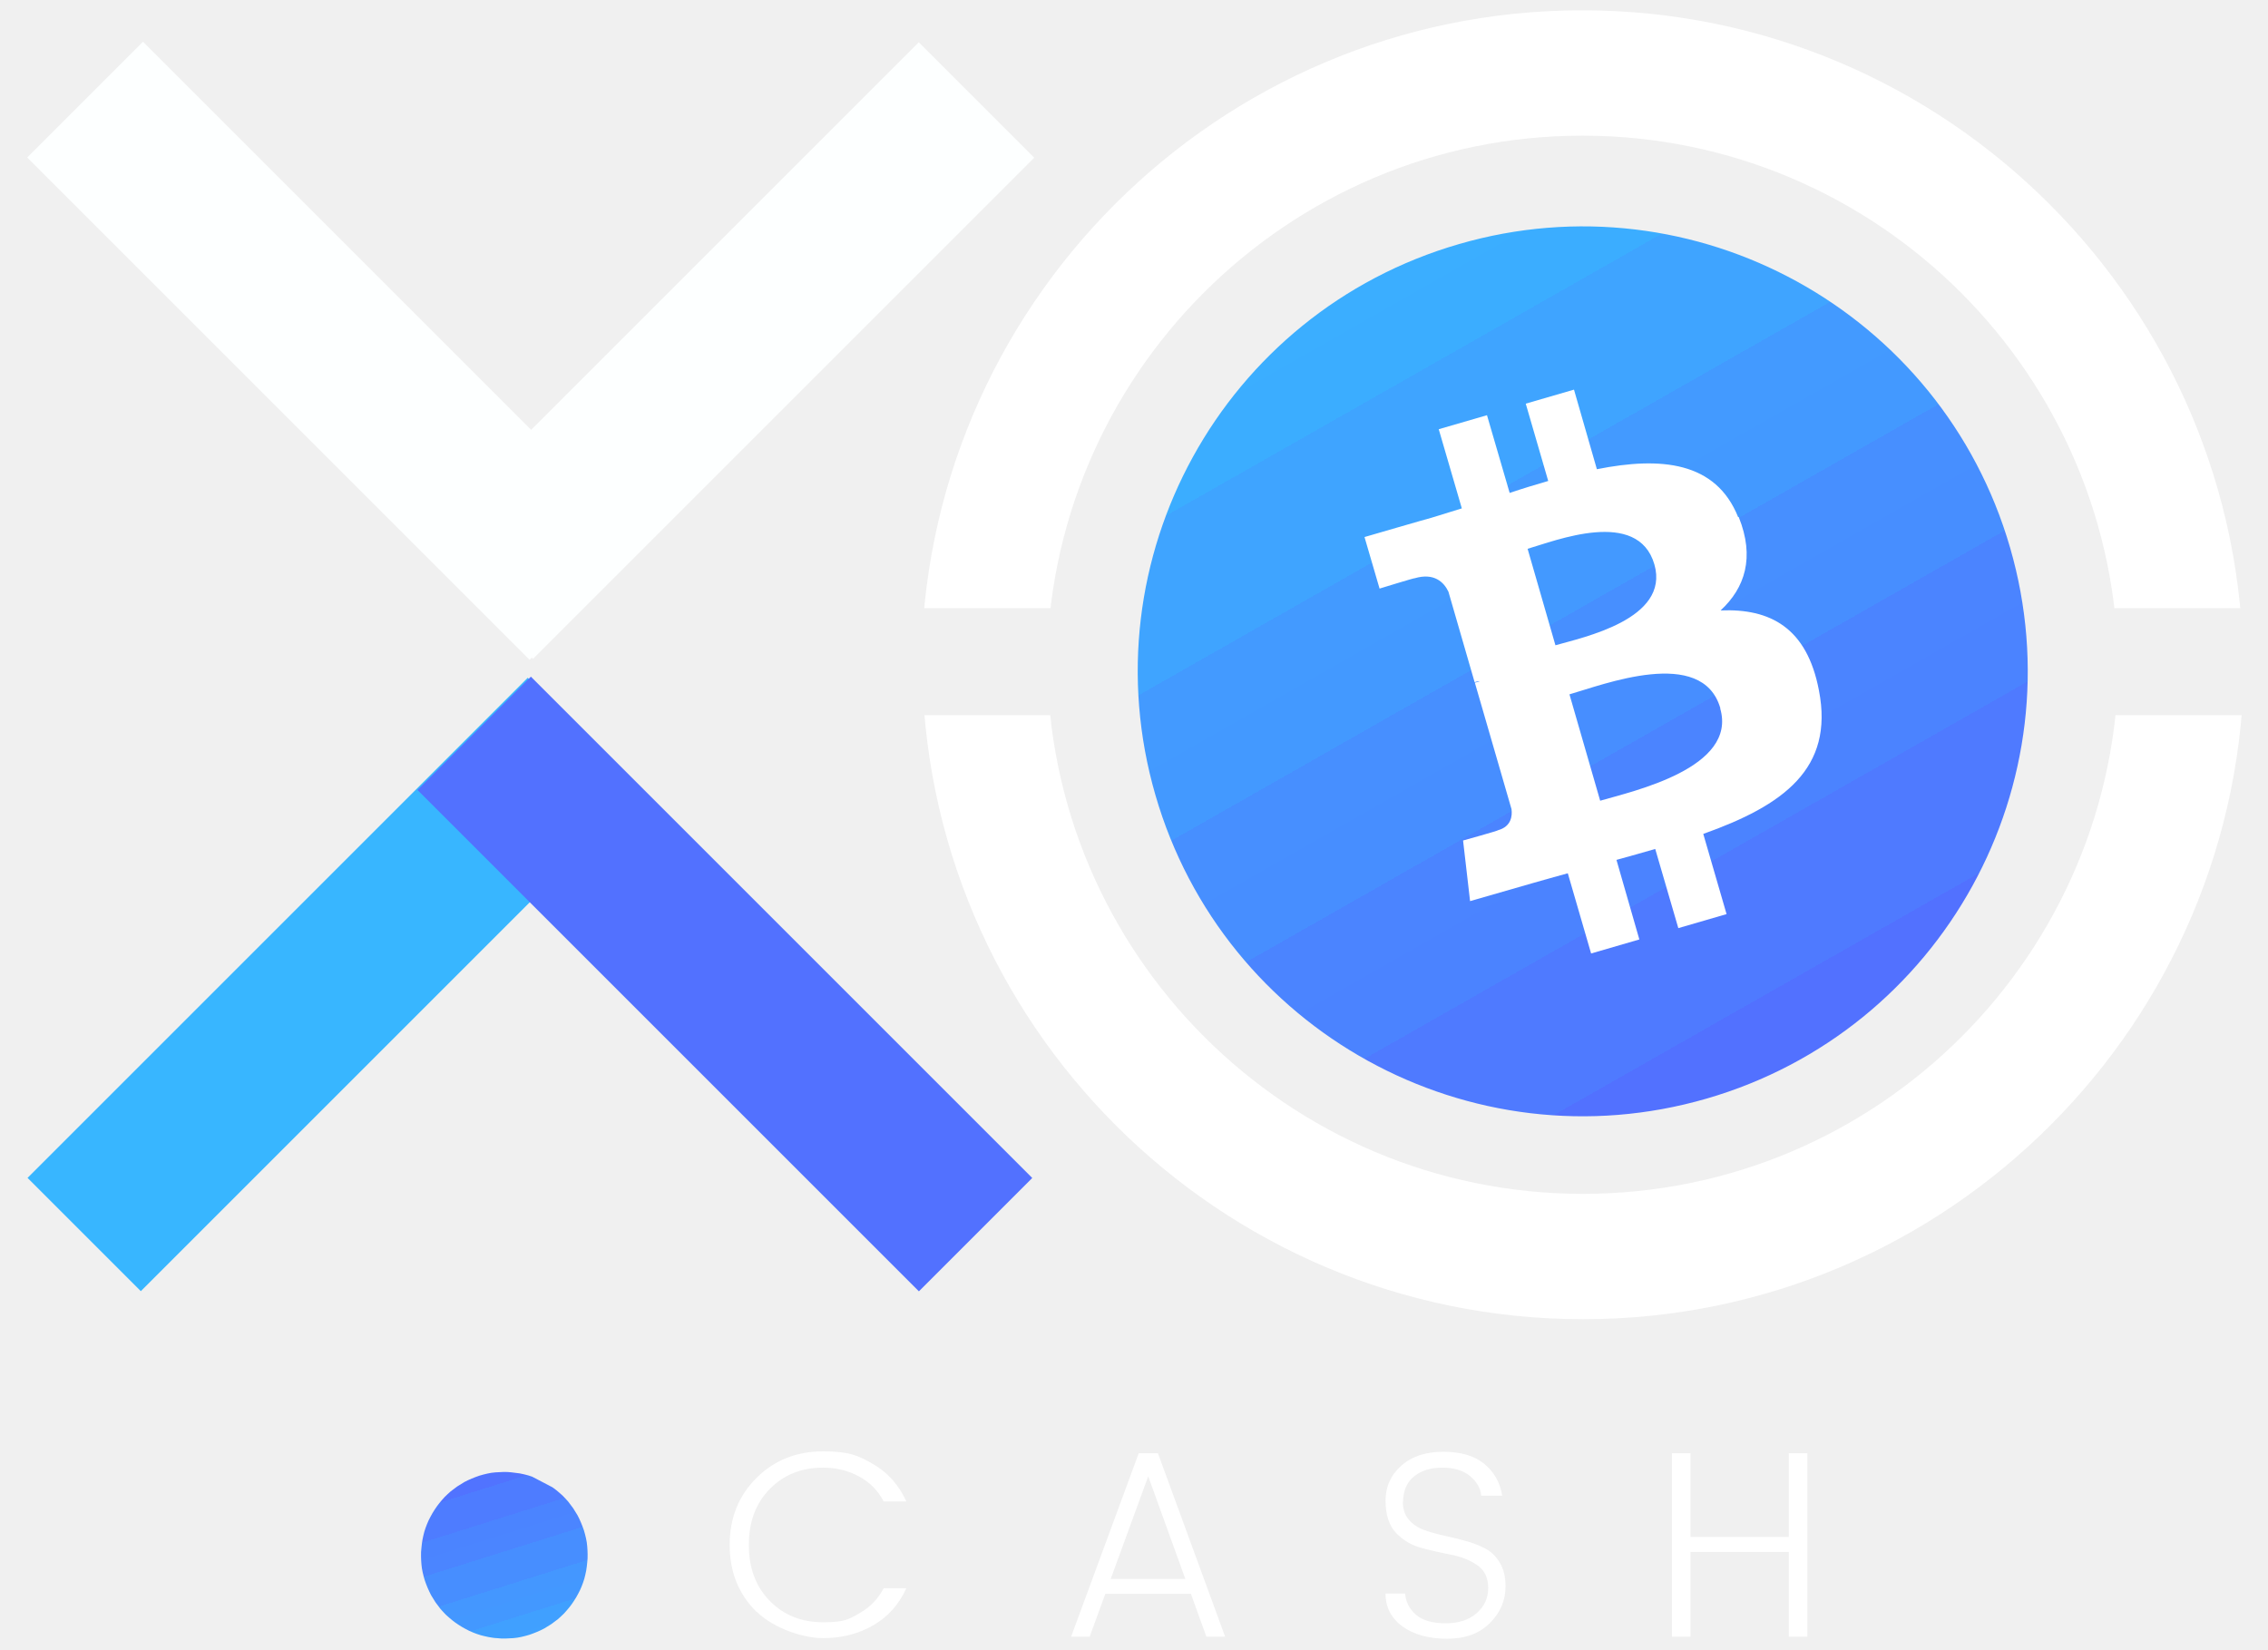
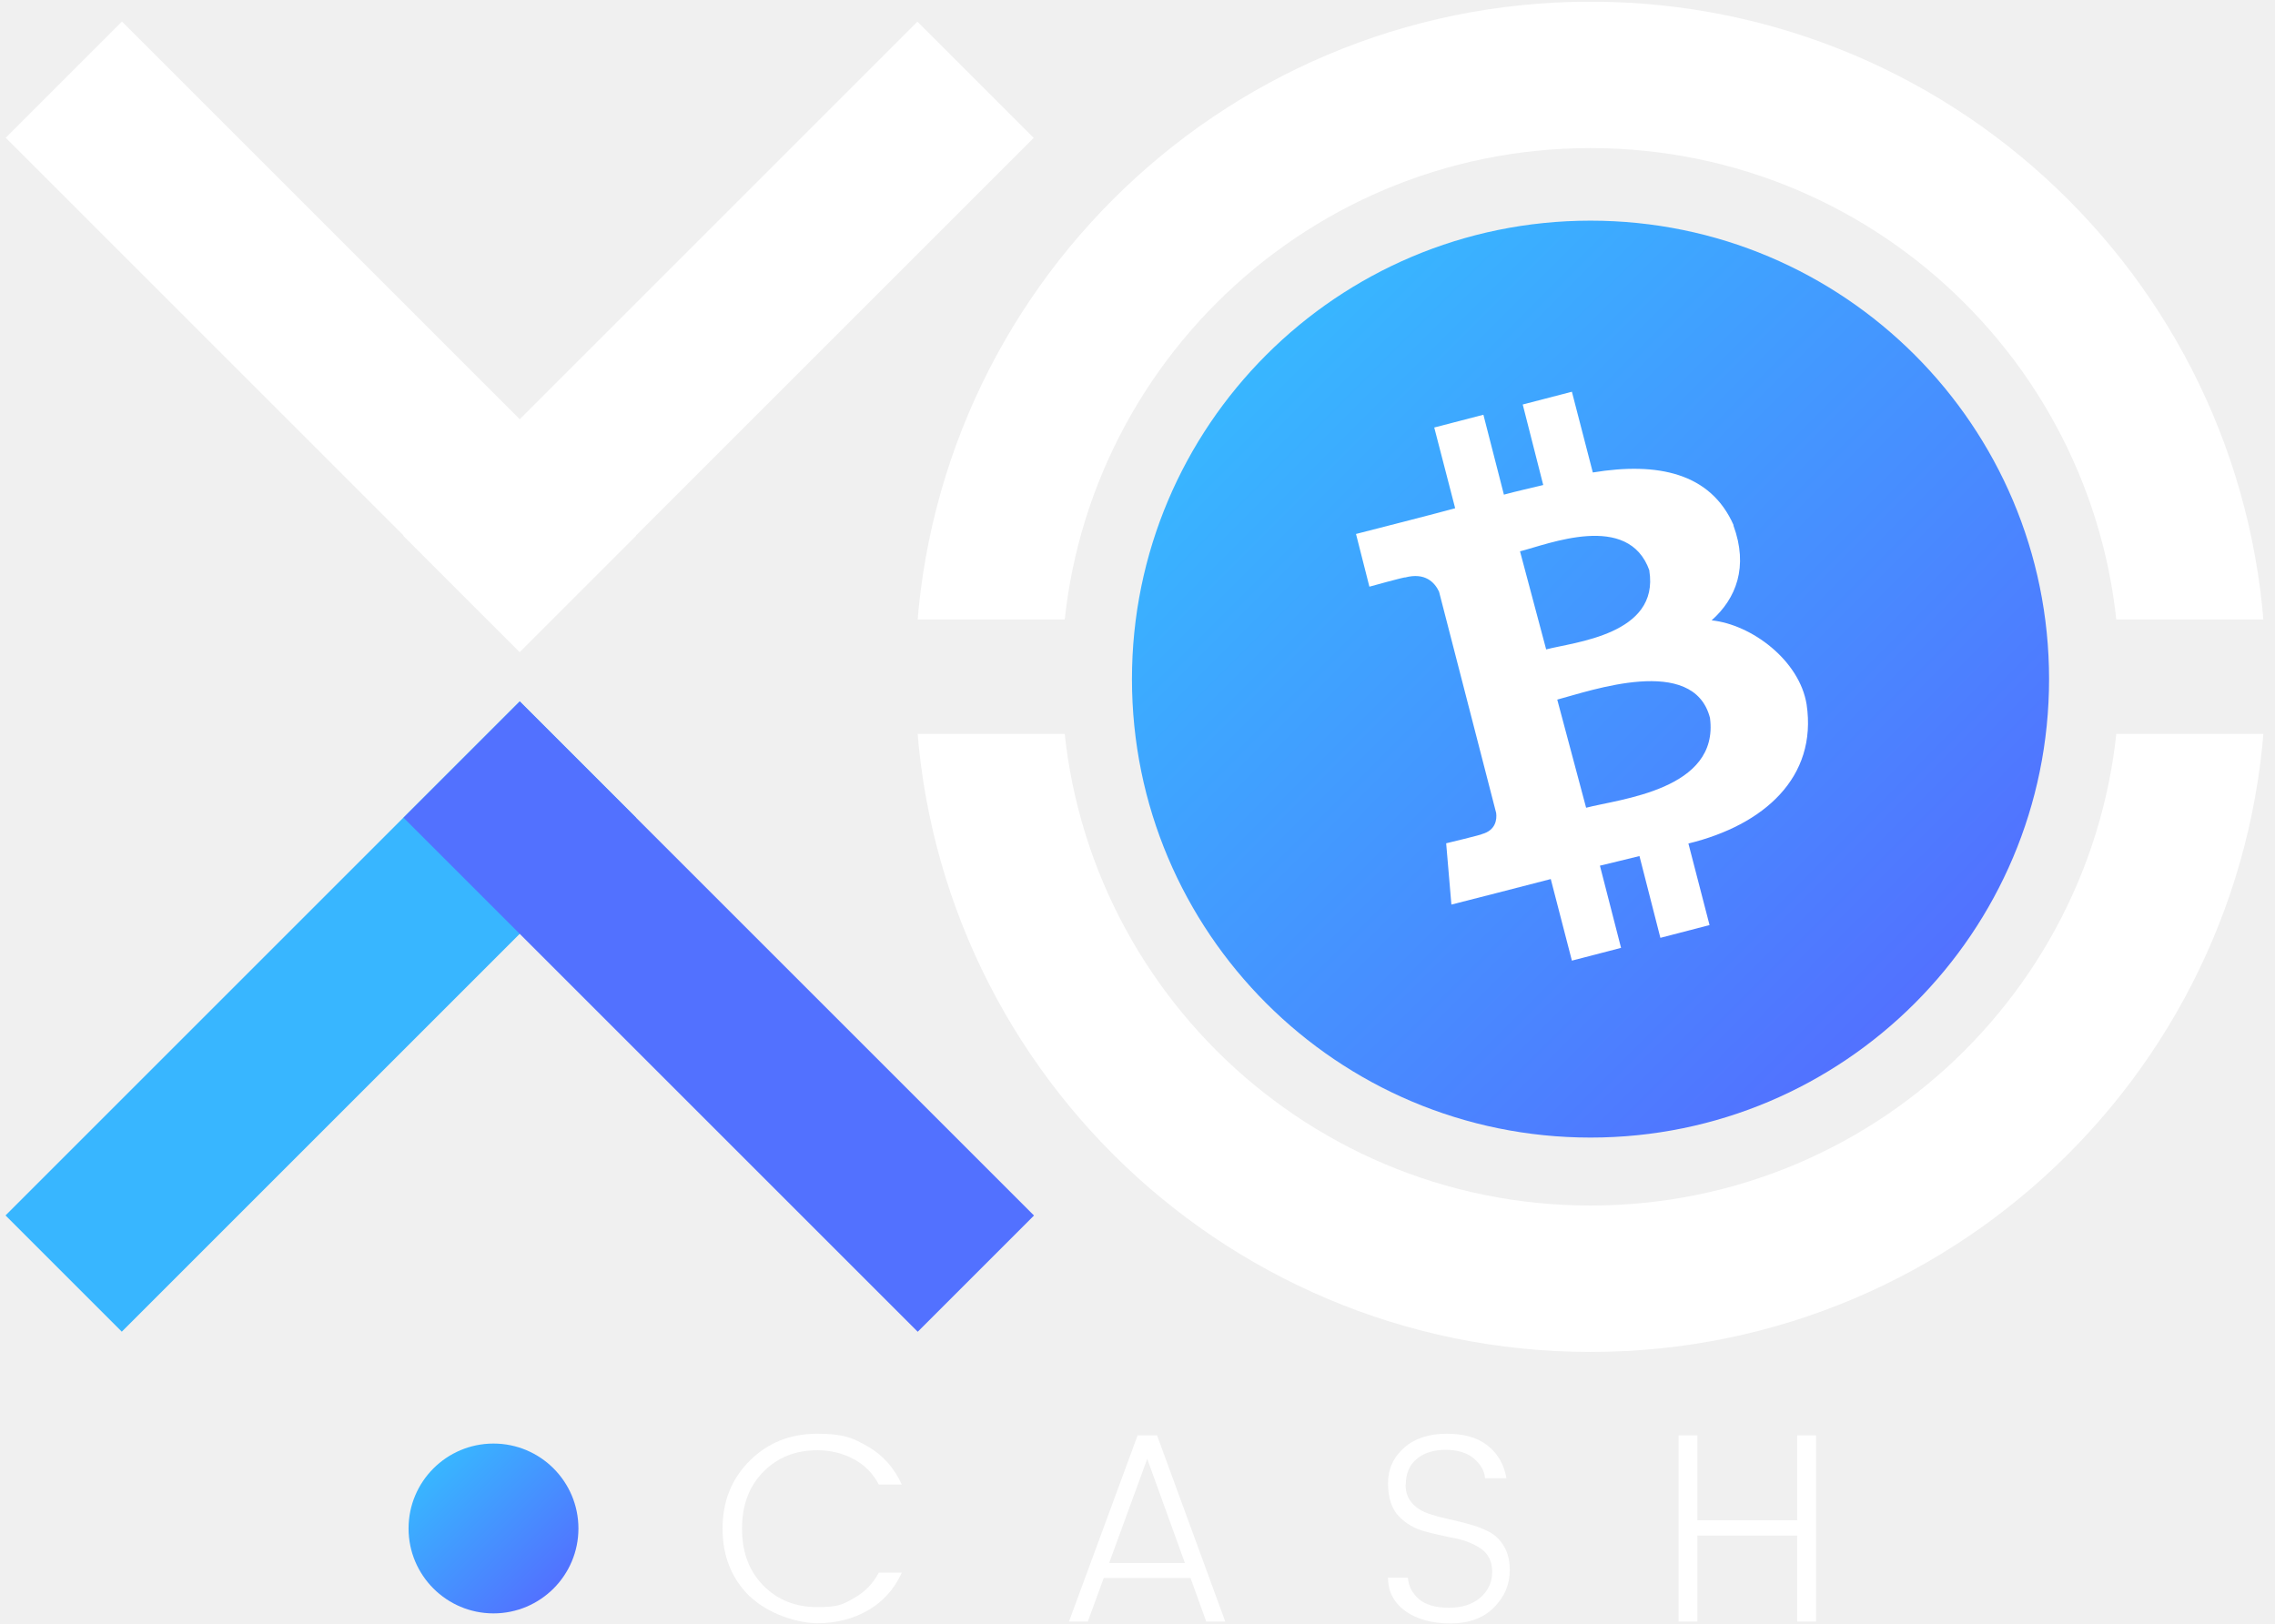
- <svg xmlns="http://www.w3.org/2000/svg" id="Layer_1" version="1.1" viewBox="0 0 1100 800">
+ <svg xmlns="http://www.w3.org/2000/svg" xmlns:xlink="http://www.w3.org/1999/xlink" id="Layer_1" version="1.1" viewBox="0 0 1087.5 776.2">
  <defs>
    <style>
      .st0 {
-         fill: none;
+         mask: url(#mask);
      }

      .st1 {
        fill: url(#linear-gradient1);
      }

      .st2 {
+         fill: none;
+         stroke: #fff;
+         stroke-miterlimit: 10;
+         stroke-width: 70px;
+       }
+ 
+       .st3 {
        fill: url(#linear-gradient);
      }

-       .st3 {
-         clip-path: url(#clippath-17);
-       }
- 
      .st4 {
-         clip-path: url(#clippath-19);
+         filter: url(#luminosity-invert-noclip);
      }

      .st5 {
-         clip-path: url(#clippath-11);
+         fill: #fff;
      }

      .st6 {
-         clip-path: url(#clippath-16);
+         fill: #5271ff;
      }

      .st7 {
-         clip-path: url(#clippath-18);
-       }
- 
-       .st8 {
-         clip-path: url(#clippath-10);
-       }
- 
-       .st9 {
-         clip-path: url(#clippath-15);
-       }
- 
-       .st10 {
-         clip-path: url(#clippath-13);
-       }
- 
-       .st11 {
-         clip-path: url(#clippath-14);
-       }
- 
-       .st12 {
-         clip-path: url(#clippath-12);
-       }
- 
-       .st13 {
-         clip-path: url(#clippath-20);
-       }
- 
-       .st14 {
-         clip-path: url(#clippath-1);
-       }
- 
-       .st15 {
-         clip-path: url(#clippath-3);
-       }
- 
-       .st16 {
-         clip-path: url(#clippath-4);
-       }
- 
-       .st17 {
-         clip-path: url(#clippath-2);
-       }
- 
-       .st18 {
-         clip-path: url(#clippath-7);
-       }
- 
-       .st19 {
-         clip-path: url(#clippath-6);
-       }
- 
-       .st20 {
-         clip-path: url(#clippath-9);
-       }
- 
-       .st21 {
-         clip-path: url(#clippath-8);
-       }
- 
-       .st22 {
-         clip-path: url(#clippath-5);
-       }
- 
-       .st23 {
-         fill: #fff;
-       }
- 
-       .st24 {
-         fill: #5271ff;
-       }
- 
-       .st25 {
-         fill: #fdffff;
-       }
- 
-       .st26 {
        fill: #38b6ff;
      }
- 
-       .st27 {
-         clip-path: url(#clippath);
-       }
    </style>
-     <clipPath id="clippath">
-       <rect class="st0" x="202.5" y="20.4" width="300" height="300" />
-     </clipPath>
-     <clipPath id="clippath-1">
-       <rect class="st0" x="180.1" y="130.4" width="344" height="79.2" transform="translate(-17.1 298.8) rotate(-45)" />
-     </clipPath>
-     <clipPath id="clippath-2">
-       <rect class="st0" x="11.8" y="19" width="301.3" height="301.3" />
-     </clipPath>
-     <clipPath id="clippath-3">
-       <rect class="st0" x="123.4" y="-2.2" width="79.4" height="344.7" transform="translate(-72.5 165.2) rotate(-45)" />
-     </clipPath>
-     <clipPath id="clippath-4">
-       <rect class="st0" x="13.1" y="328.4" width="298.7" height="298.7" />
-     </clipPath>
-     <clipPath id="clippath-5">
-       <rect class="st0" x="-9.6" y="438.7" width="343.3" height="77.8" transform="translate(-290.2 254.5) rotate(-45)" />
-     </clipPath>
-     <clipPath id="clippath-6">
-       <rect class="st0" x="202.5" y="327" width="298.7" height="300" />
-     </clipPath>
-     <clipPath id="clippath-7">
-       <rect class="st0" x="312.7" y="305.3" width="77.8" height="344" transform="translate(-234.6 388.4) rotate(-45)" />
-     </clipPath>
-     <clipPath id="clippath-8">
-       <rect class="st0" x="447.2" y="346.9" width="641" height="293" />
-     </clipPath>
-     <clipPath id="clippath-9">
-       <rect class="st0" x="447" y="5" width="641" height="290" />
-     </clipPath>
-     <clipPath id="clippath-10">
-       <rect class="st0" x="551.8" y="109.7" width="432" height="432" />
-     </clipPath>
-     <clipPath id="clippath-11">
-       <rect class="st0" x="529.4" y="88.3" width="476" height="476" transform="translate(-60.2 428.9) rotate(-30.1)" />
-     </clipPath>
-     <clipPath id="clippath-12">
-       <rect class="st0" x="529.4" y="88.3" width="476" height="476" transform="translate(-60.2 428.9) rotate(-30.1)" />
-     </clipPath>
-     <clipPath id="clippath-13">
-       <path class="st0" d="M974.9,265.6c33.2,114.5-32.9,234.2-147.2,267.3-114.5,33.2-234.2-32.9-267.3-147.2-33.2-114.5,32.7-234.1,147.2-267.3,114.3-33.2,234.1,32.7,267.3,147.2h0Z" />
-     </clipPath>
-     <linearGradient id="linear-gradient" x1="78.7" y1="-176.5" x2="78.7" y2="-174.9" gradientTransform="translate(9390.7 82967.7) rotate(-30.1) scale(431.6 431.7)" gradientUnits="userSpaceOnUse">
+     <linearGradient id="linear-gradient" x1="207.2" y1="80.7" x2="264.7" y2="23.3" gradientTransform="translate(0 782.8) scale(1 -1)" gradientUnits="userSpaceOnUse">
      <stop offset="0" stop-color="#38b6ff" />
-       <stop offset="0" stop-color="#38b6ff" />
-       <stop offset=".2" stop-color="#38b6ff" />
-       <stop offset=".2" stop-color="#38b6ff" />
-       <stop offset=".2" stop-color="#38b6ff" />
-       <stop offset=".2" stop-color="#39b5ff" />
-       <stop offset=".2" stop-color="#39b4ff" />
-       <stop offset=".2" stop-color="#39b3ff" />
-       <stop offset=".2" stop-color="#3ab2ff" />
-       <stop offset=".2" stop-color="#3ab2ff" />
-       <stop offset=".2" stop-color="#3ab1ff" />
-       <stop offset=".2" stop-color="#3ab0ff" />
-       <stop offset=".2" stop-color="#3bafff" />
-       <stop offset=".2" stop-color="#3baeff" />
-       <stop offset=".3" stop-color="#3badff" />
-       <stop offset=".3" stop-color="#3cadff" />
-       <stop offset=".3" stop-color="#3cacff" />
-       <stop offset=".3" stop-color="#3cabff" />
-       <stop offset=".3" stop-color="#3daaff" />
-       <stop offset=".3" stop-color="#3da9ff" />
-       <stop offset=".3" stop-color="#3da8ff" />
-       <stop offset=".3" stop-color="#3ea8ff" />
-       <stop offset=".3" stop-color="#3ea7ff" />
-       <stop offset=".3" stop-color="#3ea6ff" />
-       <stop offset=".3" stop-color="#3ea5ff" />
-       <stop offset=".3" stop-color="#3fa4ff" />
-       <stop offset=".4" stop-color="#3fa4ff" />
-       <stop offset=".4" stop-color="#3fa3ff" />
-       <stop offset=".4" stop-color="#40a2ff" />
-       <stop offset=".4" stop-color="#40a1ff" />
-       <stop offset=".4" stop-color="#40a0ff" />
-       <stop offset=".4" stop-color="#419fff" />
-       <stop offset=".4" stop-color="#419fff" />
-       <stop offset=".4" stop-color="#419eff" />
-       <stop offset=".4" stop-color="#429dff" />
-       <stop offset=".4" stop-color="#429cff" />
-       <stop offset=".4" stop-color="#429bff" />
-       <stop offset=".4" stop-color="#429aff" />
-       <stop offset=".4" stop-color="#439aff" />
-       <stop offset=".5" stop-color="#4399ff" />
-       <stop offset=".5" stop-color="#4398ff" />
-       <stop offset=".5" stop-color="#4497ff" />
-       <stop offset=".5" stop-color="#4496ff" />
-       <stop offset=".5" stop-color="#4496ff" />
-       <stop offset=".5" stop-color="#4595ff" />
-       <stop offset=".5" stop-color="#4594ff" />
-       <stop offset=".5" stop-color="#4593ff" />
-       <stop offset=".5" stop-color="#4692ff" />
-       <stop offset=".5" stop-color="#4691ff" />
-       <stop offset=".5" stop-color="#4691ff" />
-       <stop offset=".5" stop-color="#4690ff" />
-       <stop offset=".5" stop-color="#478fff" />
-       <stop offset=".6" stop-color="#478eff" />
-       <stop offset=".6" stop-color="#478dff" />
-       <stop offset=".6" stop-color="#488dff" />
-       <stop offset=".6" stop-color="#488cff" />
-       <stop offset=".6" stop-color="#488bff" />
-       <stop offset=".6" stop-color="#498aff" />
-       <stop offset=".6" stop-color="#4989ff" />
-       <stop offset=".6" stop-color="#4988ff" />
-       <stop offset=".6" stop-color="#4a88ff" />
-       <stop offset=".6" stop-color="#4a87ff" />
-       <stop offset=".6" stop-color="#4a86ff" />
-       <stop offset=".6" stop-color="#4b85ff" />
-       <stop offset=".6" stop-color="#4b84ff" />
-       <stop offset=".7" stop-color="#4b83ff" />
-       <stop offset=".7" stop-color="#4b83ff" />
-       <stop offset=".7" stop-color="#4c82ff" />
-       <stop offset=".7" stop-color="#4c81ff" />
-       <stop offset=".7" stop-color="#4c80ff" />
-       <stop offset=".7" stop-color="#4d7fff" />
-       <stop offset=".7" stop-color="#4d7fff" />
-       <stop offset=".7" stop-color="#4d7eff" />
-       <stop offset=".7" stop-color="#4e7dff" />
-       <stop offset=".7" stop-color="#4e7cff" />
-       <stop offset=".7" stop-color="#4e7bff" />
-       <stop offset=".7" stop-color="#4f7aff" />
-       <stop offset=".8" stop-color="#4f7aff" />
-       <stop offset=".8" stop-color="#4f79ff" />
-       <stop offset=".8" stop-color="#4f78ff" />
-       <stop offset=".8" stop-color="#5077ff" />
-       <stop offset=".8" stop-color="#5076ff" />
-       <stop offset=".8" stop-color="#5076ff" />
-       <stop offset=".8" stop-color="#5175ff" />
-       <stop offset=".8" stop-color="#5174ff" />
-       <stop offset=".8" stop-color="#5173ff" />
-       <stop offset=".8" stop-color="#5272ff" />
-       <stop offset=".8" stop-color="#5271ff" />
-       <stop offset=".8" stop-color="#5271ff" />
-       <stop offset=".9" stop-color="#5271ff" />
      <stop offset="1" stop-color="#5271ff" />
    </linearGradient>
-     <clipPath id="clippath-14">
-       <rect class="st0" x="661.1" y="188.4" width="222.7" height="274.7" />
-     </clipPath>
-     <clipPath id="clippath-15">
-       <rect class="st0" x="529.4" y="88.3" width="476" height="476" transform="translate(-60.2 428.9) rotate(-30.1)" />
-     </clipPath>
-     <clipPath id="clippath-16">
-       <rect class="st0" x="529.4" y="88.3" width="476" height="476" transform="translate(-60.2 428.9) rotate(-30.1)" />
-     </clipPath>
-     <clipPath id="clippath-17">
-       <rect class="st0" x="203.8" y="713.7" width="81.3" height="81.3" />
-     </clipPath>
-     <clipPath id="clippath-18">
-       <rect class="st0" x="204" y="714.4" width="81" height="81" transform="translate(-537.8 621.8) rotate(-62.4)" />
-     </clipPath>
-     <clipPath id="clippath-19">
-       <rect class="st0" x="204" y="714.4" width="81" height="81" transform="translate(-537.8 621.8) rotate(-62.4)" />
-     </clipPath>
-     <clipPath id="clippath-20">
-       <path class="st0" d="M280.4,773.1c-.6,1.2-1.3,2.3-2,3.4-.7,1.1-1.5,2.2-2.3,3.2s-1.7,2-2.6,3c-.9.9-1.9,1.8-2.9,2.7-1,.8-2.1,1.6-3.2,2.4-1.1.7-2.2,1.4-3.4,2.1-1.2.6-2.3,1.2-3.6,1.7-1.2.5-2.5,1-3.7,1.4-1.3.4-2.5.7-3.8,1s-2.6.5-3.9.6c-1.3,0-2.6.2-4,.2s-2.6,0-4-.2c-1.3,0-2.6-.3-3.9-.5-1.3-.2-2.6-.6-3.9-.9-1.3-.4-2.5-.8-3.7-1.3s-2.4-1-3.6-1.7c-1.2-.6-2.3-1.3-3.4-2-1.1-.7-2.2-1.5-3.2-2.3s-2-1.7-3-2.6c-.9-.9-1.8-1.9-2.7-2.9-.8-1-1.6-2.1-2.4-3.2-.7-1.1-1.4-2.2-2.1-3.4-.6-1.2-1.2-2.4-1.7-3.6-.5-1.2-1-2.5-1.4-3.7-.4-1.3-.7-2.5-1-3.8s-.5-2.6-.6-3.9c-.1-1.3-.2-2.6-.2-4s0-2.6.2-4c.1-1.3.3-2.6.5-3.9.2-1.3.6-2.6.9-3.9.4-1.3.8-2.5,1.3-3.7s1-2.4,1.7-3.6c.6-1.2,1.3-2.3,2-3.4.7-1.1,1.5-2.2,2.3-3.2s1.7-2,2.6-3c.9-.9,1.9-1.8,2.9-2.7,1-.8,2.1-1.6,3.2-2.4,1.1-.7,2.2-1.4,3.4-2.1,1.2-.6,2.3-1.2,3.6-1.7,1.2-.5,2.5-1,3.7-1.4,1.3-.4,2.5-.7,3.8-1s2.6-.5,3.9-.6c1.3,0,2.6-.2,4-.2s2.6,0,4,.2,2.6.3,3.9.5c1.3.2,2.6.6,3.9.9,1.3.4,2.5.8,3.7,1.3,1.2.5,2.4,1,3.6,1.7,1.2.6,2.3,1.3,3.4,2s2.2,1.5,3.2,2.3,2,1.7,3,2.6c.9.9,1.8,1.9,2.7,2.9.8,1,1.6,2.1,2.4,3.2.7,1.1,1.4,2.2,2.1,3.4.6,1.2,1.2,2.3,1.7,3.6.5,1.2,1,2.5,1.4,3.7.4,1.3.7,2.5,1,3.8s.5,2.6.6,3.9c.1,1.3.2,2.6.2,4s0,2.6-.2,4c-.1,1.3-.3,2.6-.5,3.9-.2,1.3-.6,2.6-.9,3.9-.4,1.3-.8,2.5-1.3,3.7s-1,2.4-1.7,3.6h0Z" />
-     </clipPath>
-     <linearGradient id="linear-gradient1" x1="76.6" y1="-176.3" x2="78" y2="-174.9" gradientTransform="translate(-11861.9 10449) rotate(27.6) scale(80.8)" gradientUnits="userSpaceOnUse">
-       <stop offset="0" stop-color="#5271ff" />
-       <stop offset="0" stop-color="#5271ff" />
-       <stop offset="0" stop-color="#5271ff" />
-       <stop offset="0" stop-color="#5272ff" />
-       <stop offset="0" stop-color="#5272ff" />
-       <stop offset=".2" stop-color="#5173ff" />
-       <stop offset=".2" stop-color="#5174ff" />
-       <stop offset=".2" stop-color="#5175ff" />
-       <stop offset=".2" stop-color="#5175ff" />
-       <stop offset=".2" stop-color="#5076ff" />
-       <stop offset=".2" stop-color="#5077ff" />
-       <stop offset=".2" stop-color="#5077ff" />
-       <stop offset=".2" stop-color="#4f78ff" />
-       <stop offset=".2" stop-color="#4f79ff" />
-       <stop offset=".2" stop-color="#4f7aff" />
-       <stop offset=".2" stop-color="#4f7aff" />
-       <stop offset=".2" stop-color="#4e7bff" />
-       <stop offset=".2" stop-color="#4e7cff" />
-       <stop offset=".3" stop-color="#4e7cff" />
-       <stop offset=".3" stop-color="#4e7dff" />
-       <stop offset=".3" stop-color="#4d7eff" />
-       <stop offset=".3" stop-color="#4d7fff" />
-       <stop offset=".3" stop-color="#4d7fff" />
-       <stop offset=".3" stop-color="#4c80ff" />
-       <stop offset=".3" stop-color="#4c81ff" />
-       <stop offset=".3" stop-color="#4c81ff" />
-       <stop offset=".3" stop-color="#4c82ff" />
-       <stop offset=".3" stop-color="#4b83ff" />
-       <stop offset=".3" stop-color="#4b84ff" />
-       <stop offset=".3" stop-color="#4b84ff" />
-       <stop offset=".4" stop-color="#4b85ff" />
-       <stop offset=".4" stop-color="#4a86ff" />
-       <stop offset=".4" stop-color="#4a87ff" />
-       <stop offset=".4" stop-color="#4a87ff" />
-       <stop offset=".4" stop-color="#4988ff" />
-       <stop offset=".4" stop-color="#4989ff" />
-       <stop offset=".4" stop-color="#4989ff" />
-       <stop offset=".4" stop-color="#498aff" />
-       <stop offset=".4" stop-color="#488bff" />
-       <stop offset=".4" stop-color="#488cff" />
-       <stop offset=".4" stop-color="#488cff" />
-       <stop offset=".4" stop-color="#488dff" />
-       <stop offset=".4" stop-color="#478eff" />
-       <stop offset=".5" stop-color="#478eff" />
-       <stop offset=".5" stop-color="#478fff" />
-       <stop offset=".5" stop-color="#4690ff" />
-       <stop offset=".5" stop-color="#4691ff" />
-       <stop offset=".5" stop-color="#4691ff" />
-       <stop offset=".5" stop-color="#4692ff" />
-       <stop offset=".5" stop-color="#4593ff" />
-       <stop offset=".5" stop-color="#4593ff" />
-       <stop offset=".5" stop-color="#4593ff" />
-       <stop offset=".5" stop-color="#4594ff" />
-       <stop offset=".5" stop-color="#4594ff" />
-       <stop offset=".5" stop-color="#4595ff" />
-       <stop offset=".5" stop-color="#4496ff" />
-       <stop offset=".5" stop-color="#4496ff" />
-       <stop offset=".5" stop-color="#4497ff" />
-       <stop offset=".6" stop-color="#4398ff" />
-       <stop offset=".6" stop-color="#4399ff" />
-       <stop offset=".6" stop-color="#4399ff" />
-       <stop offset=".6" stop-color="#439aff" />
-       <stop offset=".6" stop-color="#429bff" />
-       <stop offset=".6" stop-color="#429bff" />
-       <stop offset=".6" stop-color="#429cff" />
-       <stop offset=".6" stop-color="#429dff" />
-       <stop offset=".6" stop-color="#419eff" />
-       <stop offset=".6" stop-color="#419eff" />
-       <stop offset=".6" stop-color="#419fff" />
-       <stop offset=".6" stop-color="#41a0ff" />
-       <stop offset=".6" stop-color="#40a0ff" />
-       <stop offset=".7" stop-color="#40a1ff" />
-       <stop offset=".7" stop-color="#40a2ff" />
-       <stop offset=".7" stop-color="#3fa3ff" />
-       <stop offset=".7" stop-color="#3fa3ff" />
-       <stop offset=".7" stop-color="#3fa4ff" />
-       <stop offset=".7" stop-color="#3fa5ff" />
-       <stop offset=".7" stop-color="#3ea5ff" />
-       <stop offset=".7" stop-color="#3ea6ff" />
-       <stop offset=".7" stop-color="#3ea7ff" />
-       <stop offset=".7" stop-color="#3ea8ff" />
-       <stop offset=".7" stop-color="#3da8ff" />
-       <stop offset=".7" stop-color="#3da9ff" />
-       <stop offset=".8" stop-color="#3daaff" />
-       <stop offset=".8" stop-color="#3cabff" />
-       <stop offset=".8" stop-color="#3cabff" />
-       <stop offset=".8" stop-color="#3cacff" />
-       <stop offset=".8" stop-color="#3cadff" />
-       <stop offset=".8" stop-color="#3badff" />
-       <stop offset=".8" stop-color="#3baeff" />
-       <stop offset=".8" stop-color="#3bafff" />
-       <stop offset=".8" stop-color="#3bb0ff" />
-       <stop offset=".8" stop-color="#3ab0ff" />
-       <stop offset=".8" stop-color="#3ab1ff" />
-       <stop offset=".8" stop-color="#3ab2ff" />
-       <stop offset=".8" stop-color="#39b2ff" />
-       <stop offset=".9" stop-color="#39b3ff" />
-       <stop offset=".9" stop-color="#39b4ff" />
-       <stop offset=".9" stop-color="#39b5ff" />
-       <stop offset=".9" stop-color="#38b5ff" />
-       <stop offset="1" stop-color="#38b6ff" />
-     </linearGradient>
+     <filter id="luminosity-invert-noclip" x="436.6" y=".8" width="654.9" height="645.6" color-interpolation-filters="sRGB" filterUnits="userSpaceOnUse">
+       <feColorMatrix result="cm" values="-1 0 0 0 1 0 -1 0 0 1 0 0 -1 0 1 0 0 0 1 0" />
+       <feFlood flood-color="#fff" result="bg" />
+       <feBlend in="cm" in2="bg" />
+     </filter>
+     <mask id="mask" x="436.6" y=".8" width="654.9" height="645.6" maskUnits="userSpaceOnUse">
+       <g class="st4">
+         <rect class="st5" x="436.6" y="296.2" width="654.9" height="54.7" />
+       </g>
+     </mask>
+     <linearGradient id="linear-gradient1" x1="605.3" y1="613.1" x2="915.3" y2="303.1" xlink:href="#linear-gradient" />
  </defs>
-   <g class="st27">
-     <g class="st14">
-       <path class="st25" d="M202.5,263.6L445.6,20.5l56,56-243.1,243.1-56-56Z" />
-     </g>
+   <g>
+     <path class="st5" d="M358.5,763.4c-8.7-8.5-13.1-19.3-13.1-32.5s4.4-24,13.1-32.6,19.4-12.8,32.2-12.8,17.2,2.1,24.3,6.2c7.1,4.1,12.4,10.1,16.1,18.1h-11c-2.8-5.3-6.7-9.3-11.9-12.1-5.2-2.8-11-4.3-17.5-4.3-10.4,0-19,3.4-25.8,10.3s-10.2,15.9-10.2,27.2,3.4,20.3,10.2,27.2,15.4,10.3,25.8,10.3,12.4-1.4,17.5-4.3c5.2-2.9,9.1-6.9,11.9-12.2h11c-3.6,7.9-9,13.9-16.1,18s-15.2,6.2-24.3,6.2-23.4-4.3-32.2-12.8h0Z" />
+     <path class="st5" d="M576.6,775.3l-7.5-20.8h-41.5l-7.6,20.8h-9l32.8-89h9.3l32.6,89h-9.1ZM530.2,747.3h36.2l-18-49.8-18.2,49.8Z" />
+     <path class="st5" d="M671.9,709.7c0,3.5.9,6.4,2.8,8.6,1.8,2.2,4.2,3.9,7.1,5,2.9,1.1,6.2,2,9.7,2.8s7.1,1.6,10.6,2.6c3.5.9,6.8,2.2,9.7,3.7s5.3,3.8,7.1,6.9c1.9,3.1,2.8,6.9,2.8,11.5,0,6.8-2.5,12.7-7.6,17.8s-12,7.6-20.8,7.6-16-2-21.5-5.9c-5.5-4-8.3-9.3-8.3-16h9.5c.3,4.1,2.1,7.5,5.3,10.3,3.2,2.7,7.9,4.1,14.3,4.1s11.3-1.6,15.1-4.9c3.7-3.3,5.6-7.3,5.6-12.2s-1.7-8.5-5.2-11c-3.4-2.4-7.6-4.1-12.4-5.1-4.8-.9-9.7-2-14.6-3.3-4.9-1.3-9-3.7-12.5-7.3-3.4-3.6-5.1-8.9-5.1-15.7s2.6-12.5,7.7-17c5.1-4.5,11.9-6.7,20.3-6.7s15,1.9,19.8,5.8c4.8,3.9,7.7,9,8.8,15.5h-10.2c-.3-3.6-2.2-6.8-5.4-9.5-3.3-2.7-7.7-4.1-13.4-4.1s-10.3,1.4-13.8,4.3c-3.5,2.8-5.3,7-5.3,12.4v-.2h0Z" />
+     <path class="st5" d="M859.1,686.3h9v89h-9v-41.1h-47.7v41.1h-9v-89h9v40.6h47.7v-40.6Z" />
+     <circle class="st3" cx="235.9" cy="730.8" r="40.6" />
  </g>
-   <g class="st17">
-     <g class="st15">
-       <path class="st25" d="M256.9,320.1L13.1,76.4l56.2-56.2,243.7,243.7-56.2,56.2h.1Z" />
-     </g>
-   </g>
-   <g class="st16">
-     <g class="st22">
-       <path class="st26" d="M310.9,383.7l-242.6,242.6-55-55,242.6-242.6,55,55h0Z" />
-     </g>
-   </g>
-   <g class="st19">
-     <g class="st18">
-       <path class="st24" d="M257.5,328.2l243.3,243.3-55,55-243.3-243.3,55-55Z" />
-     </g>
-   </g>
-   <g class="st21">
-     <path class="st23" d="M447,319.3h60.9c0,143.2,116.5,259.8,259.8,259.8s259.8-116.5,259.8-259.8h60.9c0,176.8-143.8,320.6-320.6,320.6s-320.6-143.8-320.6-320.6h-.2Z" />
-   </g>
-   <g class="st20">
-     <path class="st23" d="M1088.2,325.6h-60.9c0-143.2-116.5-259.8-259.8-259.8s-259.8,116.5-259.8,259.8h-60.9c0-176.8,143.8-320.6,320.6-320.6s320.6,143.8,320.6,320.6h.2Z" />
-   </g>
-   <g class="st8">
-     <g class="st5">
-       <g class="st12">
-         <g class="st10">
-           <path class="st2" d="M318.4,206.5l330.1,568.4,568.4-330.1L886.8-123.6,318.4,206.5Z" />
-         </g>
+   <g>
+     <g>
+       <g>
+         <rect class="st7" x="-20.5" y="446.8" width="347.6" height="78.6" transform="translate(-298.8 250.7) rotate(-45)" />
+         <rect class="st6" x="304.3" y="312.3" width="78.6" height="347.6" transform="translate(-243.1 385.3) rotate(-45)" />
+       </g>
+       <g>
+         <rect class="st5" x="114.1" y="-12.8" width="78.6" height="347.6" transform="translate(-68.9 155.6) rotate(-45)" />
+         <rect class="st5" x="169.7" y="121.7" width="347.6" height="78.6" transform="translate(-13.3 290.1) rotate(-45)" />
      </g>
    </g>
-   </g>
-   <g class="st11">
-     <g class="st9">
-       <g class="st6">
-         <path class="st23" d="M843,250.8c-10.8-26.9-37.4-29.4-68.5-23.2l-11.1-38.6-23.4,6.8,10.9,37.5c-6.2,1.8-12.5,3.7-18.7,5.8l-11-37.7-23.4,6.8,11.2,38.4c-5.1,1.6-10.1,3.1-14.9,4.6h0c0-.1-32.3,9.3-32.3,9.3l7.3,25s17.2-5.3,17-5c9.5-2.8,14.2,1.9,16.4,6.5l12.7,43.9c.7-.2,1.5-.5,2.6-.5-.8.3-1.6.6-2.5.7l17.8,61.4c.4,3.1,0,8.4-6.5,10.2.3.2-17,5-17,5l3.4,29.4,30.6-8.8c5.7-1.6,11.2-3.2,16.8-4.7l11.3,38.9,23.4-6.8-11.1-38.6c6.4-1.8,12.8-3.5,18.8-5.3l11.2,38.4,23.4-6.8-11.3-38.9c38.8-13.8,63.5-31.6,56.1-69.6-5.8-30.5-23.7-39.8-47.7-38.8,11.8-10.9,16.7-25.7,8.8-45.3h-.3ZM834.3,343.6c8.5,29-42.4,40.2-58.2,44.8l-14.9-51.6c15.9-4.5,64.5-23.6,73.2,6.8h0ZM802.4,273.8c7.6,26.6-34.8,35.4-48,39.2l-13.5-46.8c13.2-3.8,53.5-20,61.5,7.6h0Z" />
-       </g>
+     <g class="st0">
+       <circle class="st2" cx="760.3" cy="323.6" r="287.8" />
    </g>
-   </g>
-   <path class="st23" d="M367,781.9c-8.7-8.5-13.1-19.3-13.1-32.5s4.4-24,13.1-32.6,19.4-12.8,32.2-12.8,17.2,2.1,24.3,6.2c7.1,4.1,12.4,10.1,16.1,18.1h-11c-2.8-5.3-6.7-9.3-11.9-12.1-5.2-2.8-11-4.3-17.5-4.3-10.4,0-19,3.4-25.8,10.3s-10.2,15.9-10.2,27.2,3.4,20.3,10.2,27.2,15.4,10.3,25.8,10.3,12.4-1.4,17.5-4.3c5.2-2.9,9.1-6.9,11.9-12.2h11c-3.6,7.9-9,13.9-16.1,18s-15.2,6.2-24.3,6.2-23.4-4.3-32.2-12.8h0Z" />
-   <path class="st23" d="M585.1,793.9l-7.5-20.8h-41.5l-7.6,20.8h-9l32.8-89h9.3l32.6,89h-9.1ZM538.7,765.9h36.2l-18-49.8-18.2,49.8Z" />
-   <path class="st23" d="M680.4,728.4c0,3.5.9,6.4,2.8,8.6,1.8,2.2,4.2,3.9,7.1,5,2.9,1.1,6.2,2,9.7,2.8s7.1,1.6,10.6,2.6c3.5.9,6.8,2.2,9.7,3.7s5.3,3.8,7.1,6.9c1.9,3.1,2.8,6.9,2.8,11.5,0,6.8-2.5,12.7-7.6,17.8s-12,7.6-20.8,7.6-16-2-21.5-5.9c-5.5-4-8.3-9.3-8.3-16h9.5c.3,4.1,2.1,7.5,5.3,10.3,3.2,2.7,7.9,4.1,14.3,4.1s11.3-1.6,15.1-4.9c3.7-3.3,5.6-7.3,5.6-12.2s-1.7-8.5-5.2-11c-3.4-2.4-7.6-4.1-12.4-5.1-4.8-.9-9.7-2-14.6-3.3-4.9-1.3-9-3.7-12.5-7.3-3.4-3.6-5.1-8.9-5.1-15.7s2.6-12.5,7.7-17c5.1-4.5,11.9-6.7,20.3-6.7s15,1.9,19.8,5.8c4.8,3.9,7.7,9,8.8,15.5h-10.2c-.3-3.6-2.2-6.8-5.4-9.5-3.3-2.7-7.7-4.1-13.4-4.1s-10.3,1.4-13.8,4.3c-3.5,2.8-5.3,7-5.3,12.4v-.2Z" />
-   <path class="st23" d="M867.6,704.9h9v89h-9v-41.1h-47.7v41.1h-9v-89h9v40.6h47.7v-40.6Z" />
-   <g class="st3">
-     <g class="st7">
-       <g class="st4">
-         <g class="st13">
-           <path class="st1" d="M221.5,680.8l-50.5,96.6,96.6,50.5,50.5-96.6-96.6-50.5Z" />
-         </g>
-       </g>
+     <g>
+       <circle class="st1" cx="760.3" cy="324.7" r="219.2" />
+       <path id="symbol" class="st5" d="M828.7,251.1c-11-25-36.3-30.3-67.3-25.2l-10-38.6-23.5,6.1,9.8,38.5c-6.2,1.5-12.5,2.9-18.8,4.6l-9.8-38.2-23.5,6.1,10,38.6c-5.1,1.5-47.4,12.3-47.4,12.3l6.4,25.2s17.3-4.8,17.1-4.4c9.5-2.5,14.1,2.3,16.2,6.8l27.3,105.8c.4,3.1-.2,8.3-6.8,10.1.4.2-17.1,4.4-17.1,4.4l2.5,29.3s42-10.7,47.5-12.2l10.1,39,23.5-6.1-10.1-39.3c6.4-1.5,12.7-3.1,18.9-4.6l10,39.1,23.5-6.1-10.1-39c36.1-8.8,61.7-31.6,56.5-66.5-3.4-21.1-26.3-38.2-45.4-40.2,11.7-10.4,17.7-25.6,10.4-45.4h0ZM817.4,343.2c4.6,34.5-43.3,38.8-59.2,43l-13.8-51.7c15.9-4.2,65.1-21.7,73,8.7ZM788.4,272.8c5,30.7-36.1,34.2-49.3,37.7l-12.5-46.9c13.3-3.3,51.9-19.2,61.9,9.3h0Z" />
    </g>
  </g>
</svg>
